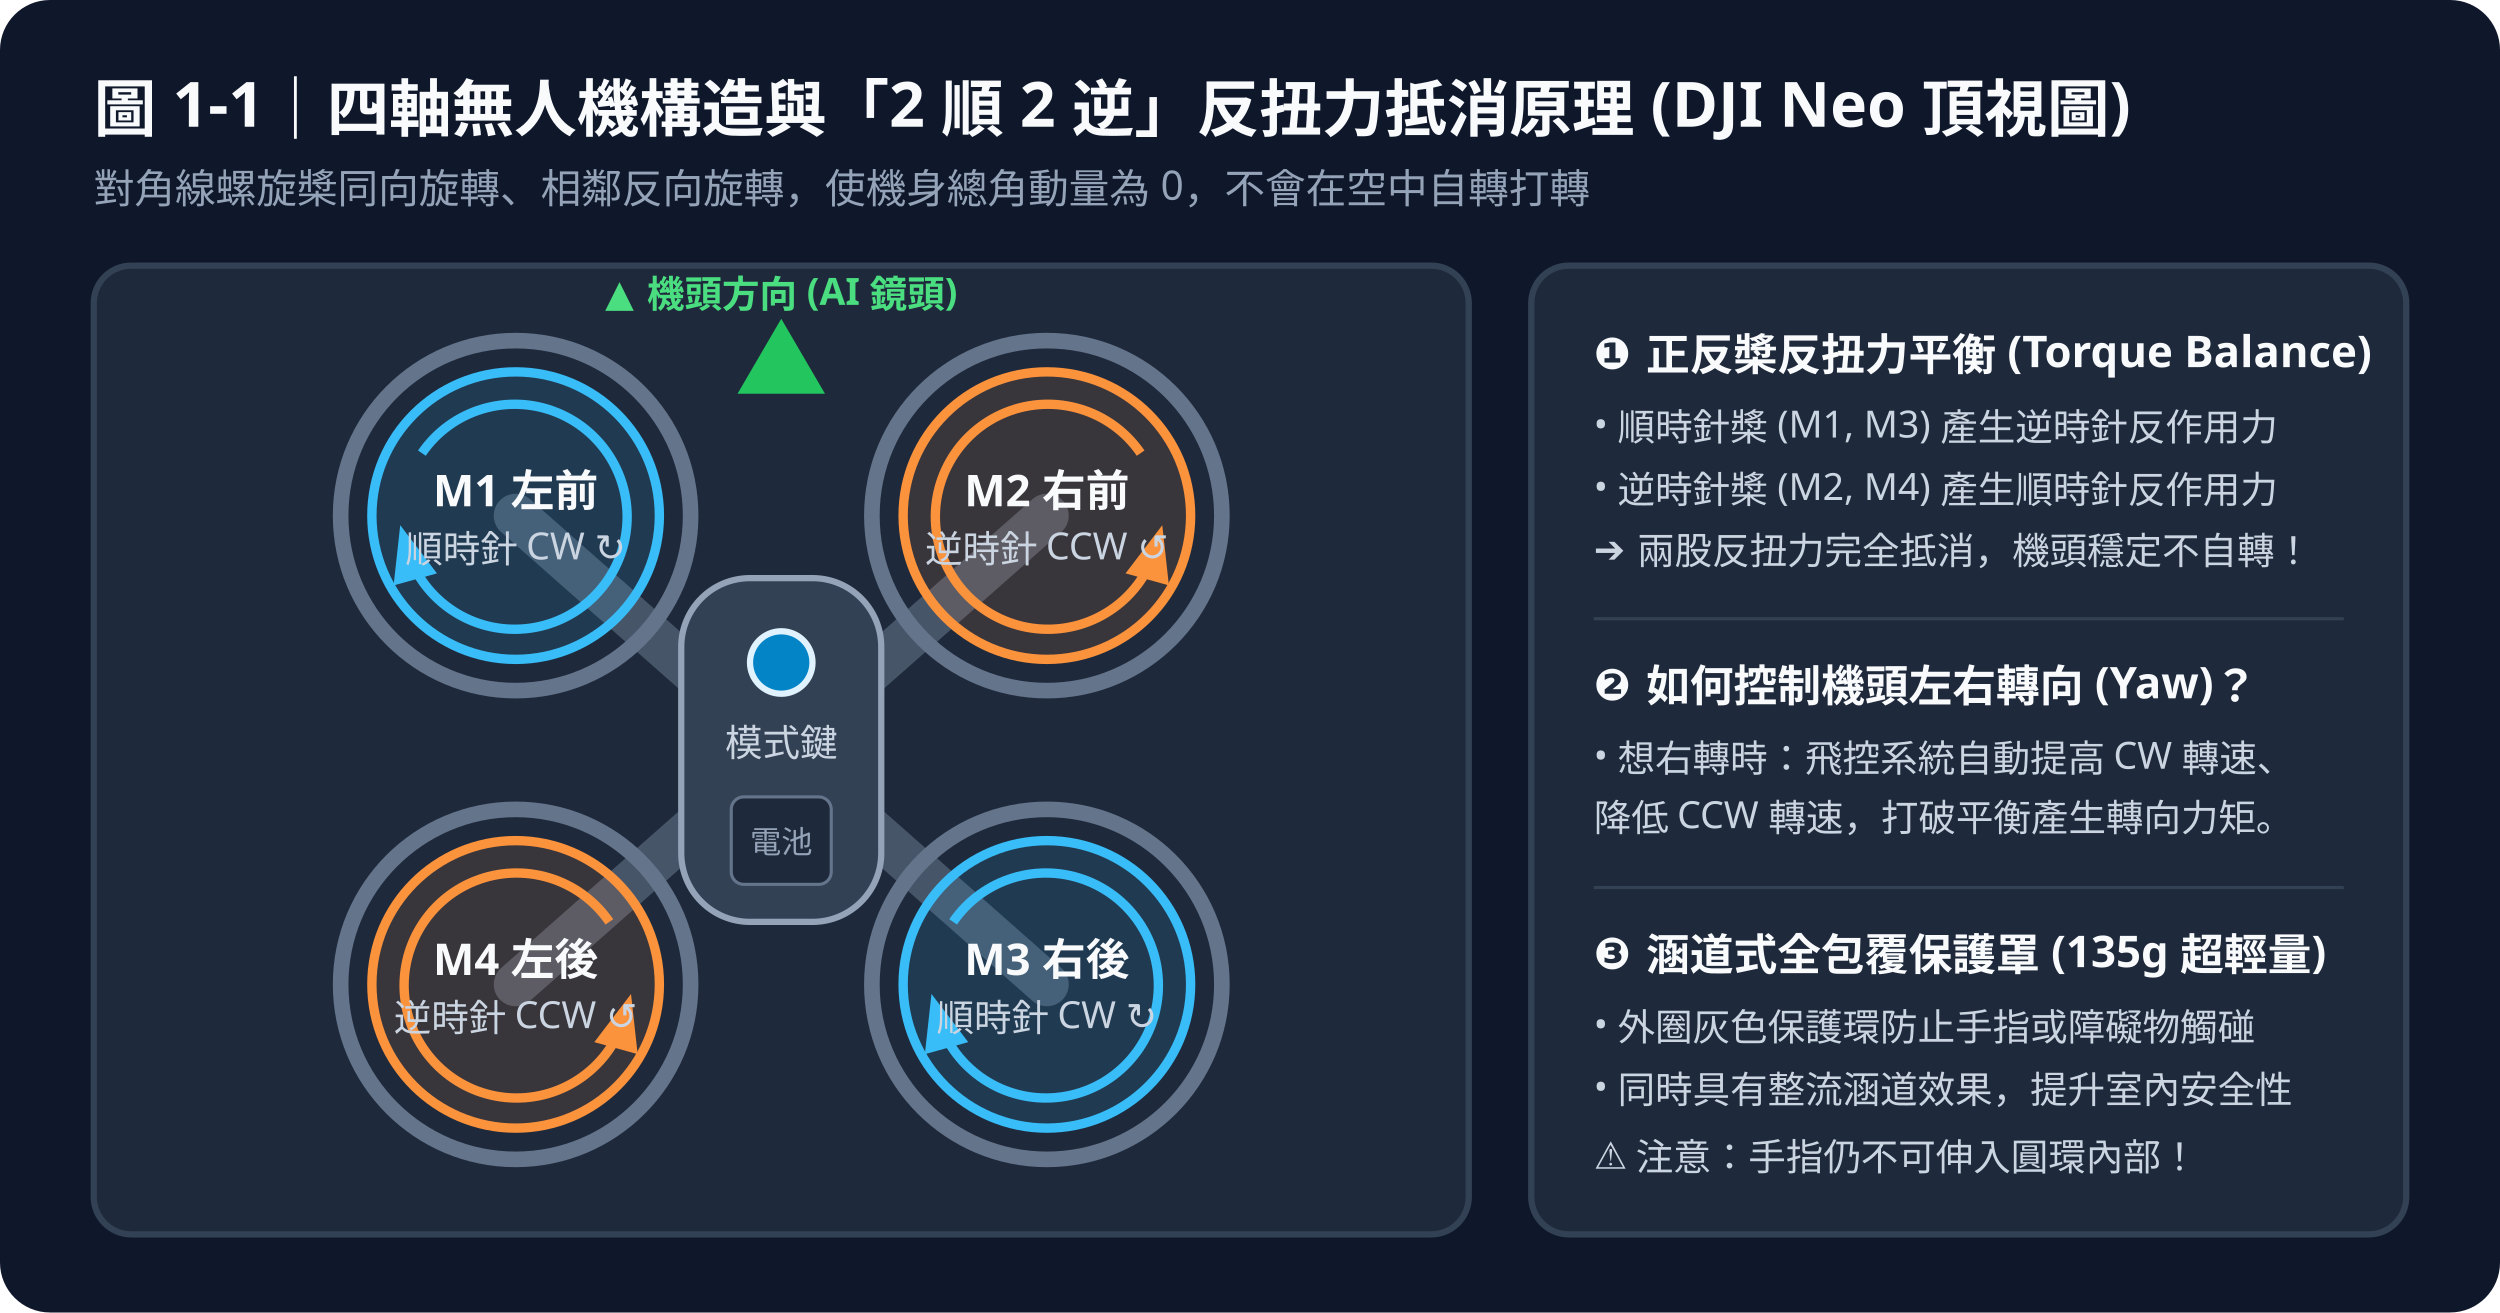
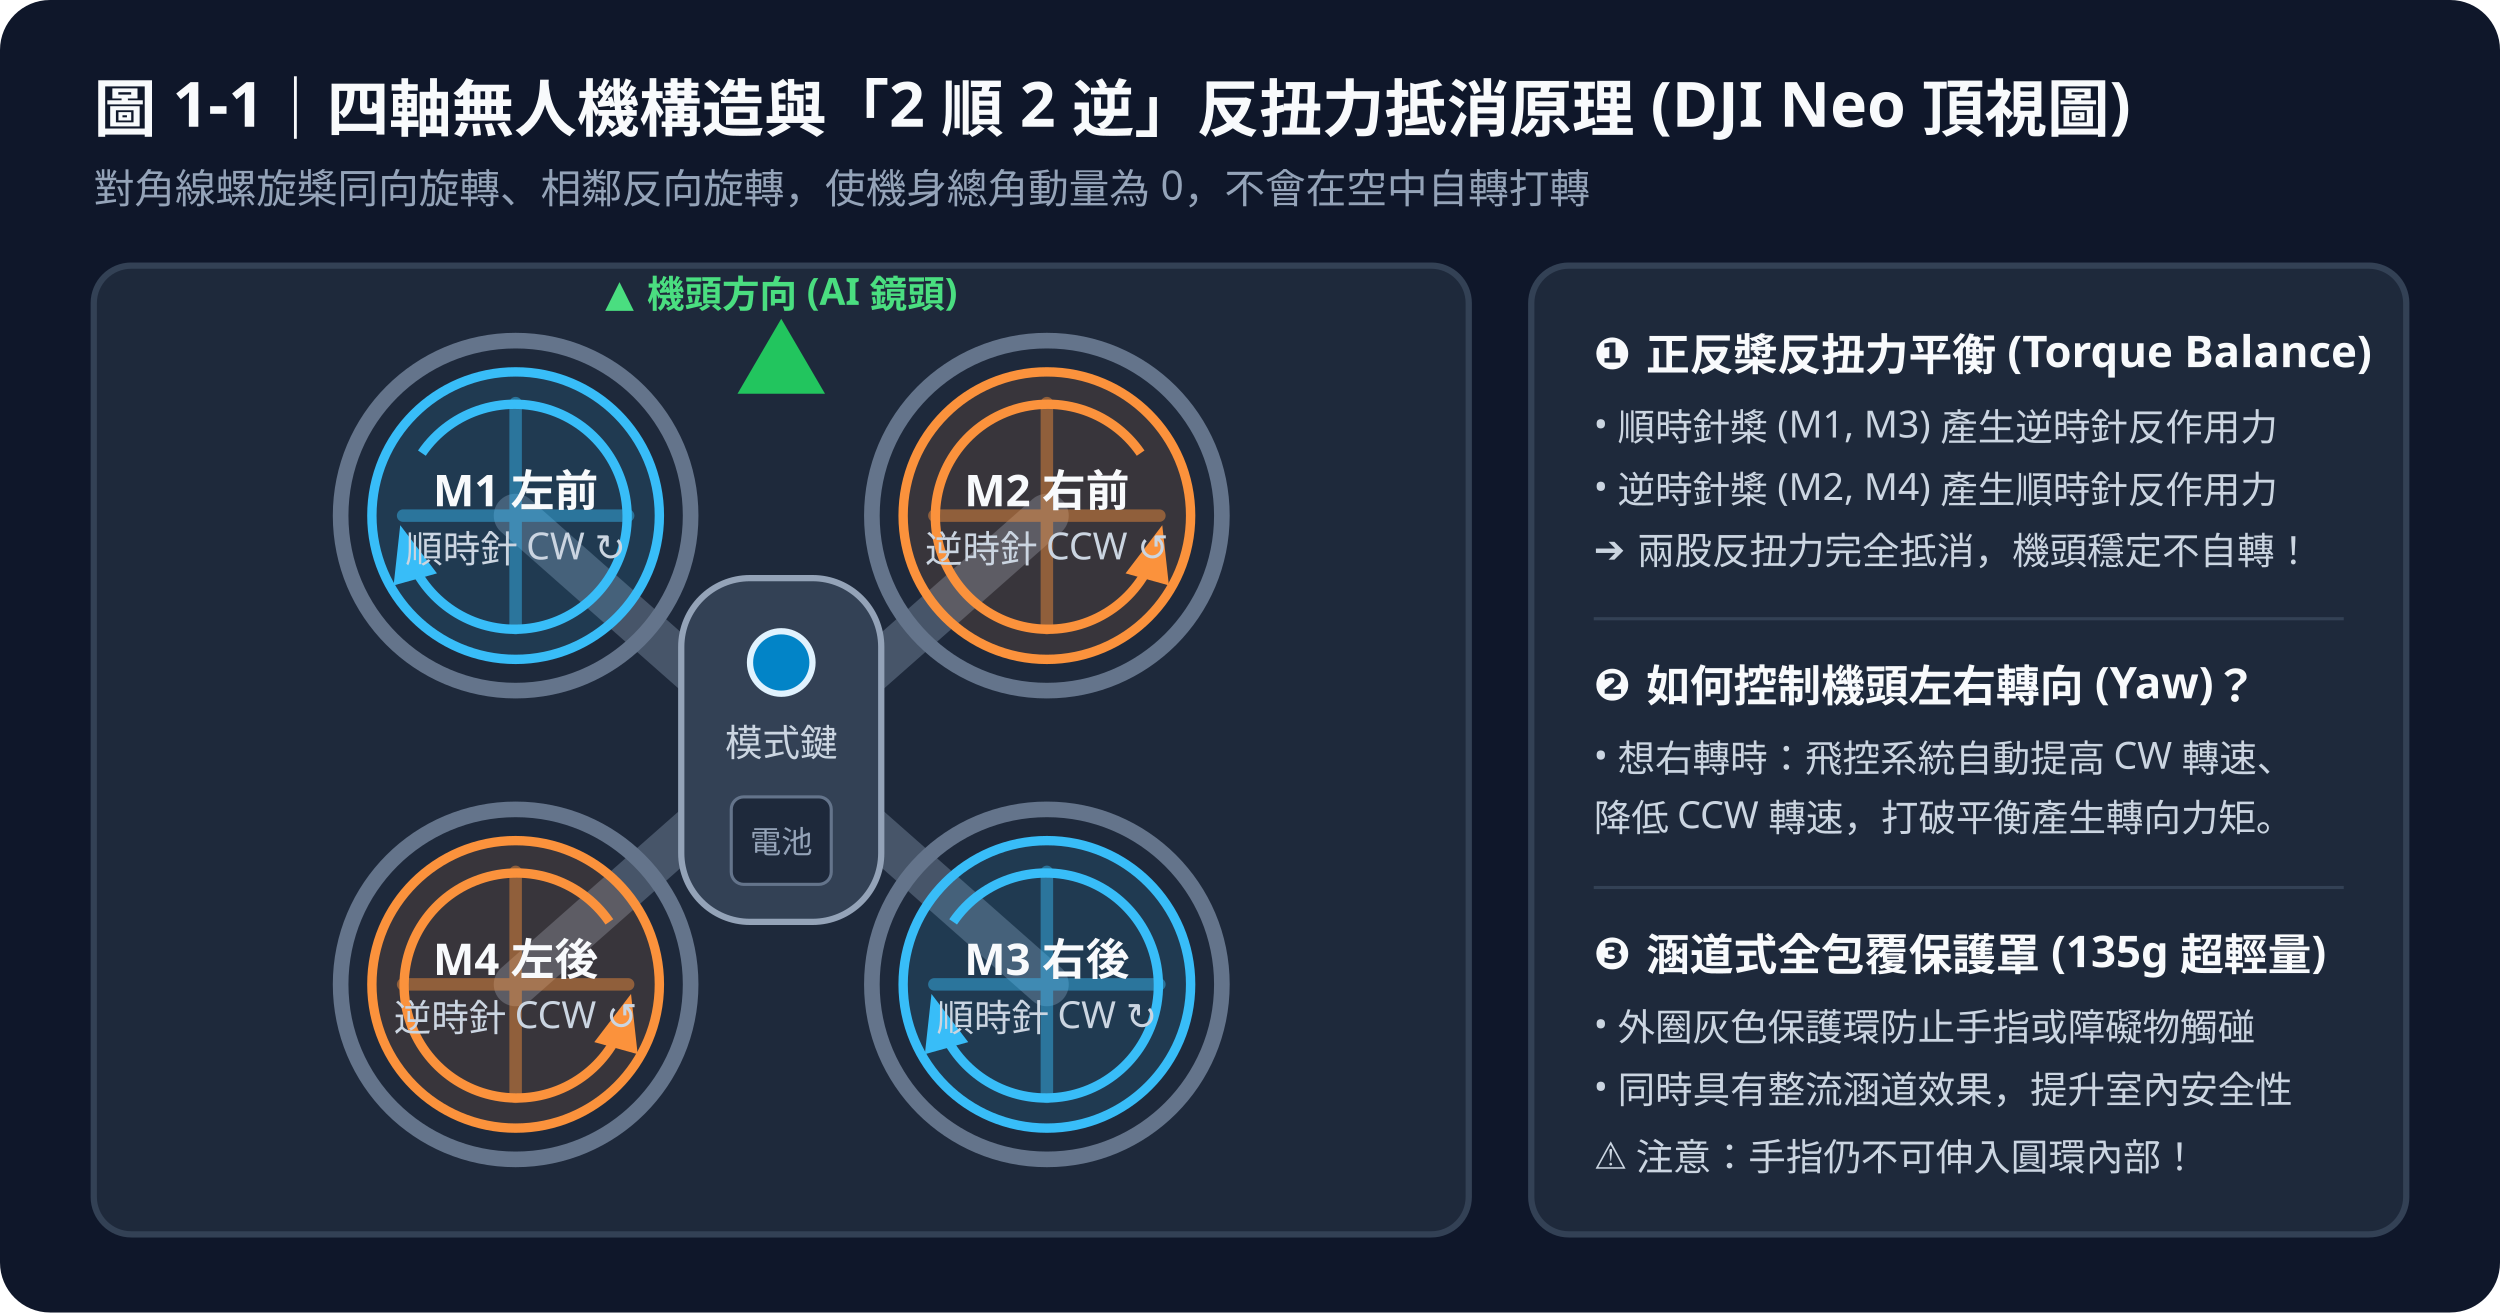
<svg xmlns="http://www.w3.org/2000/svg" viewBox="0 0 800 420" role="img" aria-labelledby="title-torque desc-torque">
  <defs>
    <style>
      .bg { fill: #0f172a; rx: 16px; }
      .panel { fill: #1e293b; stroke: #334155; stroke-width: 2; rx: 12px; }
      .title { fill: #f8fafc; font-family: system-ui, "Noto Sans TC", sans-serif; font-size: 20px; font-weight: 800; }
      .subtitle { fill: #94a3b8; font-family: system-ui, "Noto Sans TC", sans-serif; font-size: 13px; }
      .label { fill: #f8fafc; font-family: system-ui, "Noto Sans TC", sans-serif; font-size: 14px; font-weight: 700; }
      .small { fill: #cbd5e1; font-family: system-ui, "Noto Sans TC", sans-serif; font-size: 12px; }
      .cw { stroke: #38bdf8; fill: rgba(56, 189, 248, 0.12); stroke-width: 3; }
      .ccw { stroke: #fb923c; fill: rgba(251, 146, 60, 0.12); stroke-width: 3; }
      .guard { stroke: #64748b; fill: none; stroke-width: 5; }
      .body { fill: #334155; stroke: #94a3b8; stroke-width: 2; }
+       .blade-cw { stroke: #38bdf8; stroke-width: 4; stroke-linecap: round; opacity: 0.45; transform-box: fill-box; transform-origin: center; }
+       .blade-ccw { stroke: #fb923c; stroke-width: 4; stroke-linecap: round; opacity: 0.45; transform-box: fill-box; transform-origin: center; }
+       @keyframes spin-cw { to { transform: rotate(1080deg); } }
+       @keyframes spin-ccw { to { transform: rotate(-1080deg); } }
+       @media (prefers-reduced-motion: no-preference) {
+         .blade-cw { animation: spin-cw 4s cubic-bezier(0.22, 0.61, 0.36, 1) 1; }
+         .blade-ccw { animation: spin-ccw 4s cubic-bezier(0.22, 0.61, 0.36, 1) 1; }
+       }
    </style>
    <marker id="arrow-cw" viewBox="0 0 10 10" refX="6" refY="5" markerWidth="6" markerHeight="6" orient="auto">
      <path d="M 0 1 L 10 5 L 0 9 z" fill="#38bdf8" />
    </marker>
    <marker id="arrow-ccw" viewBox="0 0 10 10" refX="6" refY="5" markerWidth="6" markerHeight="6" orient="auto">
      <path d="M 0 1 L 10 5 L 0 9 z" fill="#fb923c" />
    </marker>
  </defs>
  <rect width="800" height="420" class="bg" />
  <text x="30" y="42" class="title">圖 1-1｜四軸無人機構造與「2 順 2 逆」反扭力抵消原理 (DJI Neo 頂視圖)</text>
  <text x="30" y="65" class="subtitle">對角線螺旋槳同向旋轉、相鄰反向旋轉，使機身總角動量為 0，不會在空中自轉打轉</text>
  <rect x="30" y="85" width="440" height="310" class="panel" />
  <polygon points="250,102 236,126 264,126" fill="#22c55e" />
  <text x="250" y="98" text-anchor="middle" fill="#4ade80" font-family="sans-serif" font-size="12" font-weight="700">▲ 機頭方向 (AI 鏡頭)</text>
  <line x1="165" y1="165" x2="335" y2="315" stroke="#475569" stroke-width="14" stroke-linecap="round" />
  <line x1="335" y1="165" x2="165" y2="315" stroke="#475569" stroke-width="14" stroke-linecap="round" />
  <circle cx="165" cy="165" r="56" class="guard" />
  <circle cx="165" cy="165" r="46" class="cw" />
+   <g class="blade-cw">
+     <line x1="129" y1="165" x2="201" y2="165" />
+     <line x1="165" y1="129" x2="165" y2="201" />
+   </g>
  <path d="M 135 145 A 36 36 0 1 1 130 175" fill="none" stroke="#38bdf8" stroke-width="3" marker-end="url(#arrow-cw)" />
  <text x="165" y="162" text-anchor="middle" class="label" fill="#38bdf8">M1 左前</text>
  <text x="165" y="180" text-anchor="middle" class="small" fill="#38bdf8">順時針 CW ↻</text>
  <circle cx="335" cy="165" r="56" class="guard" />
  <circle cx="335" cy="165" r="46" class="ccw" />
+   <g class="blade-ccw">
+     <line x1="299" y1="165" x2="371" y2="165" />
+     <line x1="335" y1="129" x2="335" y2="201" />
+   </g>
  <path d="M 365 145 A 36 36 0 1 0 370 175" fill="none" stroke="#fb923c" stroke-width="3" marker-end="url(#arrow-ccw)" />
  <text x="335" y="162" text-anchor="middle" class="label" fill="#fb923c">M2 右前</text>
  <text x="335" y="180" text-anchor="middle" class="small" fill="#fb923c">逆時針 CCW ↺</text>
  <circle cx="165" cy="315" r="56" class="guard" />
  <circle cx="165" cy="315" r="46" class="ccw" />
+   <g class="blade-ccw">
+     <line x1="129" y1="315" x2="201" y2="315" />
+     <line x1="165" y1="279" x2="165" y2="351" />
+   </g>
  <path d="M 195 295 A 36 36 0 1 0 200 325" fill="none" stroke="#fb923c" stroke-width="3" marker-end="url(#arrow-ccw)" />
  <text x="165" y="312" text-anchor="middle" class="label" fill="#fb923c">M4 左後</text>
  <text x="165" y="330" text-anchor="middle" class="small" fill="#fb923c">逆時針 CCW ↺</text>
  <circle cx="335" cy="315" r="56" class="guard" />
  <circle cx="335" cy="315" r="46" class="cw" />
+   <g class="blade-cw">
+     <line x1="299" y1="315" x2="371" y2="315" />
+     <line x1="335" y1="279" x2="335" y2="351" />
+   </g>
  <path d="M 305 295 A 36 36 0 1 1 300 325" fill="none" stroke="#38bdf8" stroke-width="3" marker-end="url(#arrow-cw)" />
  <text x="335" y="312" text-anchor="middle" class="label" fill="#38bdf8">M3 右後</text>
  <text x="335" y="330" text-anchor="middle" class="small" fill="#38bdf8">順時針 CW ↻</text>
  <rect x="218" y="185" width="64" height="110" rx="22" class="body" />
  <circle cx="250" cy="212" r="10" fill="#0284c7" stroke="#e0f2fe" stroke-width="2" />
  <text x="250" y="242" text-anchor="middle" class="small">模式鍵</text>
  <rect x="234" y="255" width="32" height="28" rx="4" fill="#1e293b" stroke="#64748b" />
  <text x="250" y="273" text-anchor="middle" font-size="10" fill="#94a3b8" font-family="sans-serif">電池</text>
  <rect x="490" y="85" width="280" height="310" class="panel" />
  <text x="510" y="118" class="label" fill="#38bdf8">❶ 正反槳反扭力平衡 (Torque Balance)</text>
  <text x="510" y="140" class="small">• 順時針槳 (M1, M3) 產生逆時針反作用力</text>
  <text x="510" y="160" class="small">• 逆時針槳 (M2, M4) 產生順時針反作用力</text>
  <text x="510" y="180" class="small">➔ 兩股反扭力完全抵消，機頭穩定不自轉！</text>
  <line x1="510" y1="198" x2="750" y2="198" stroke="#334155" stroke-width="1" />
  <text x="510" y="224" class="label" fill="#fb923c">❷ 如何控制機頭左右轉向 (Yaw)？</text>
  <text x="510" y="246" class="small">• 想右轉時：飛控系統自動提高 CW 轉速、</text>
  <text x="510" y="266" class="small">  降低 CCW 轉速，打破平衡產生轉向力矩。</text>
  <line x1="510" y1="284" x2="750" y2="284" stroke="#334155" stroke-width="1" />
  <text x="510" y="310" class="label" fill="#4ade80">❸ 涵道式全包覆保護罩 (135g 超輕量)</text>
  <text x="510" y="332" class="small">• 外圈灰色保護環防止手指或障礙物觸碰</text>
  <text x="510" y="352" class="small">• 同時具有整流涵道效果，提升室內安全性</text>
  <text x="510" y="374" class="small" fill="#fcd34d">⚠️ 注意：手指仍不可伸入圓環內部！</text>
</svg>
